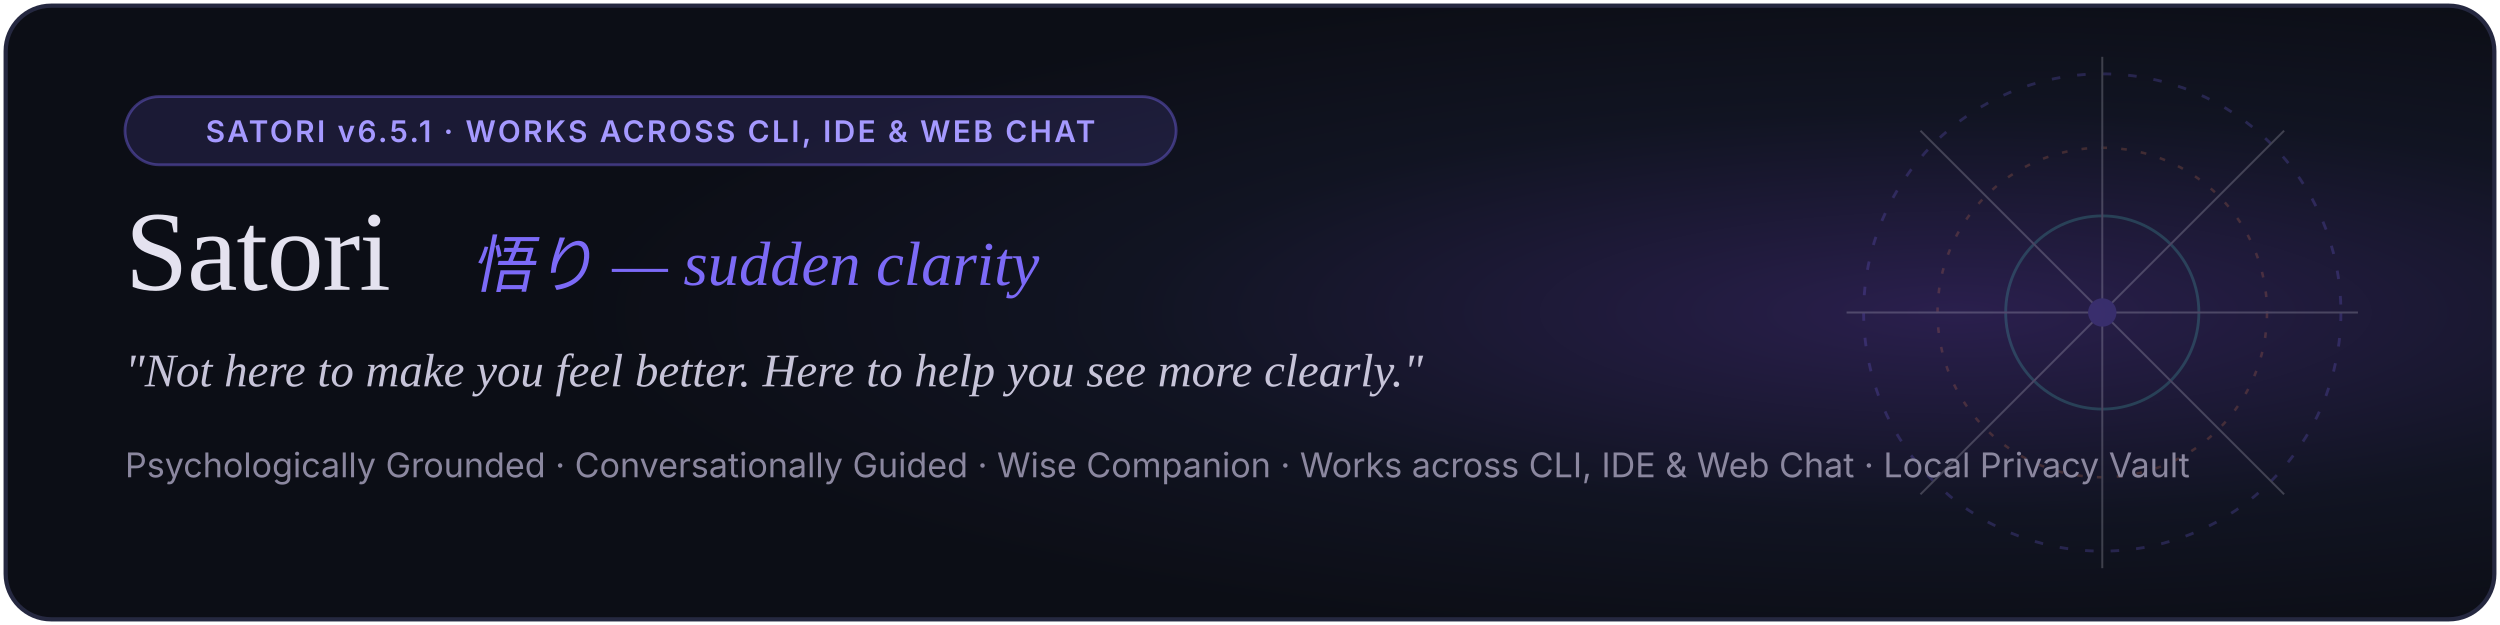
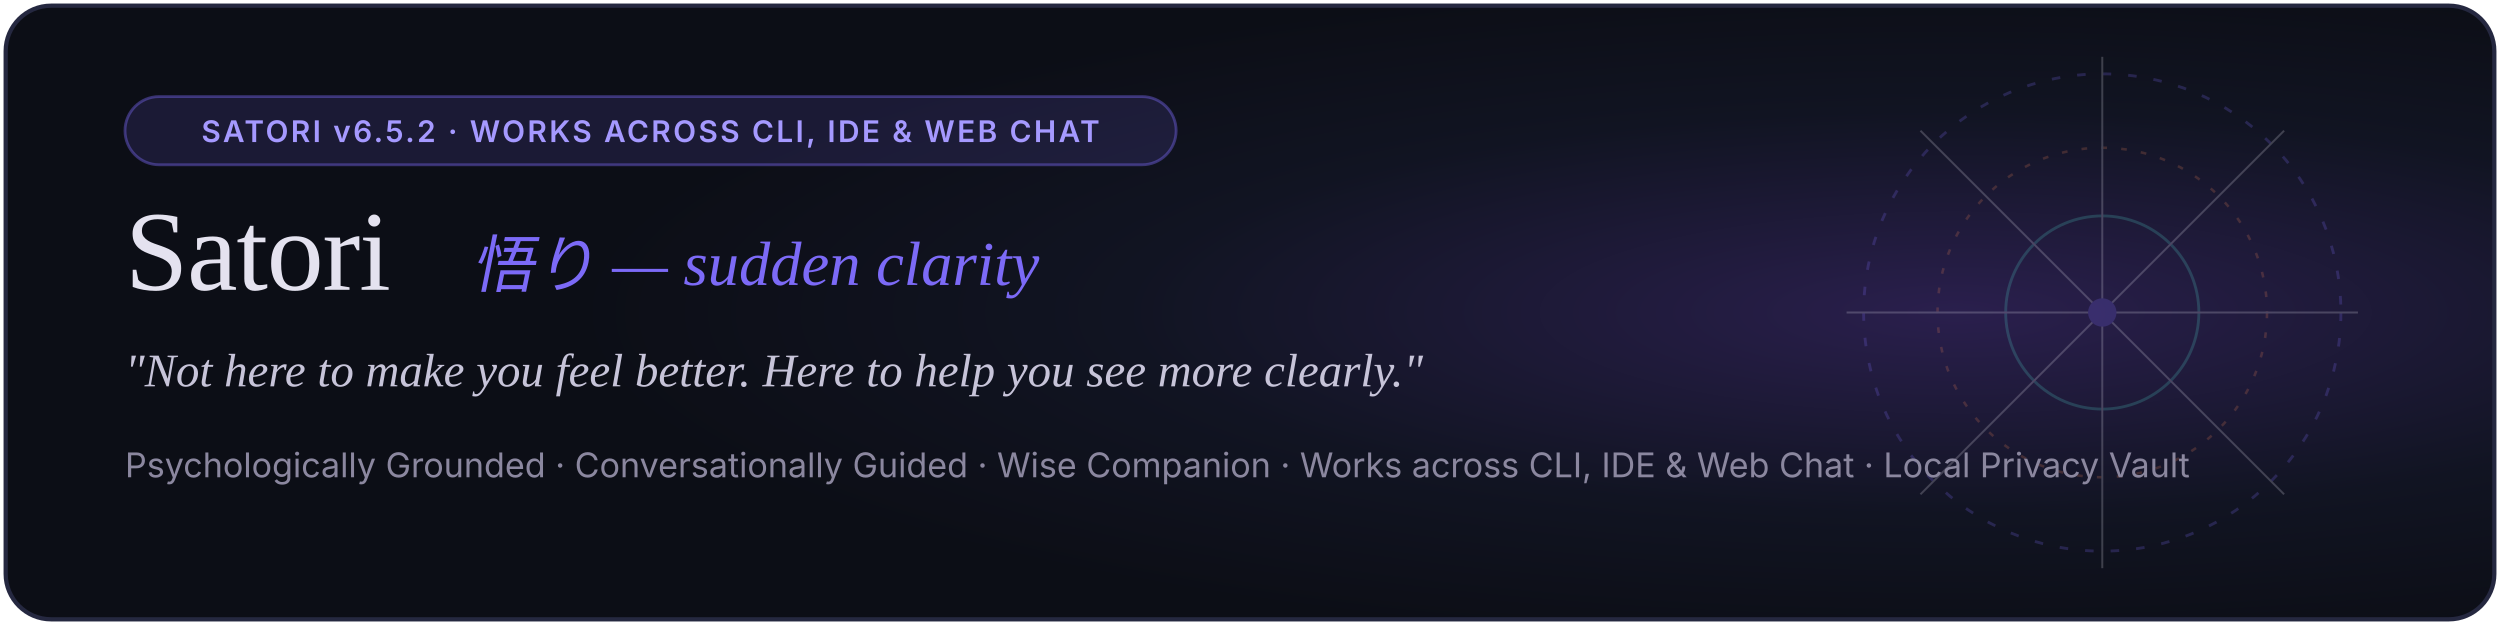
- <svg xmlns="http://www.w3.org/2000/svg" viewBox="0 0 880 220" width="880" height="220" role="img" aria-label="Satori v6.5.1 — Psychologically Grounded Wisdom Companion for the Inner Life">
+ <svg xmlns="http://www.w3.org/2000/svg" viewBox="0 0 880 220" width="880" height="220" role="img" aria-label="Satori v6.5.2 — Psychologically Grounded Wisdom Companion for the Inner Life">
  <defs>
    <radialGradient id="heroGlow" cx="78%" cy="50%" r="55%">
      <stop offset="0%" stop-color="#2a1f4d" />
      <stop offset="60%" stop-color="#111422" />
      <stop offset="100%" stop-color="#0c0e16" />
    </radialGradient>
  </defs>
  <rect x="2" y="2" width="876" height="216" rx="16" fill="url(#heroGlow)" stroke="#252840" stroke-width="1.5" />
  <g transform="translate(740, 110)" opacity="0.22">
    <circle cx="0" cy="0" r="84" stroke="#7c6af7" stroke-width="1" stroke-dasharray="3 6" fill="none" />
    <circle cx="0" cy="0" r="58" stroke="#e07b54" stroke-width="0.9" stroke-dasharray="2 5" fill="none" />
    <circle cx="0" cy="0" r="34" stroke="#4ecdc4" stroke-width="1" fill="none" />
    <line x1="0" y1="-90" x2="0" y2="90" stroke="#e4e2ef" stroke-width="0.7" />
    <line x1="-90" y1="0" x2="90" y2="0" stroke="#e4e2ef" stroke-width="0.7" />
    <line x1="-64" y1="-64" x2="64" y2="64" stroke="#e4e2ef" stroke-width="0.7" />
    <line x1="64" y1="-64" x2="-64" y2="64" stroke="#e4e2ef" stroke-width="0.7" />
    <circle cx="0" cy="0" r="5" fill="#7c6af7" />
  </g>
  <rect x="44" y="34" width="370" height="24" rx="12" fill="rgba(124,106,247,0.14)" stroke="rgba(124,106,247,0.4)" stroke-width="1" />
  <text x="229" y="50" text-anchor="middle" font-family="system-ui, -apple-system, sans-serif" font-size="10.5" font-weight="600" fill="#a599ff" letter-spacing="0.08em">
-     SATORI v6.5.1 · WORKS ACROSS CLI, IDE &amp; WEB CHAT
+     SATORI v6.5.2 · WORKS ACROSS CLI, IDE &amp; WEB CHAT
  </text>
  <text x="44" y="102" font-family="Georgia, 'Times New Roman', serif" font-size="40" fill="#e4e2ef" letter-spacing="-0.01em">Satori</text>
  <text x="166" y="101" font-family="Georgia, 'Times New Roman', serif" font-size="22" font-style="italic" fill="#7c6af7">悟り — sudden clarity</text>
  <text x="44" y="136" font-family="Georgia, 'Times New Roman', serif" font-size="16.5" font-style="italic" fill="#c7c4d9">
    "Not here to make you feel better. Here to help you see more clearly."
  </text>
  <text x="44" y="168" font-family="system-ui, -apple-system, sans-serif" font-size="12" fill="#8b879f">
    Psychologically Grounded · Conversationally Guided · Wise Companion · Works across CLI, IDE &amp; Web Chat · Local Privacy Vault
  </text>
</svg>
